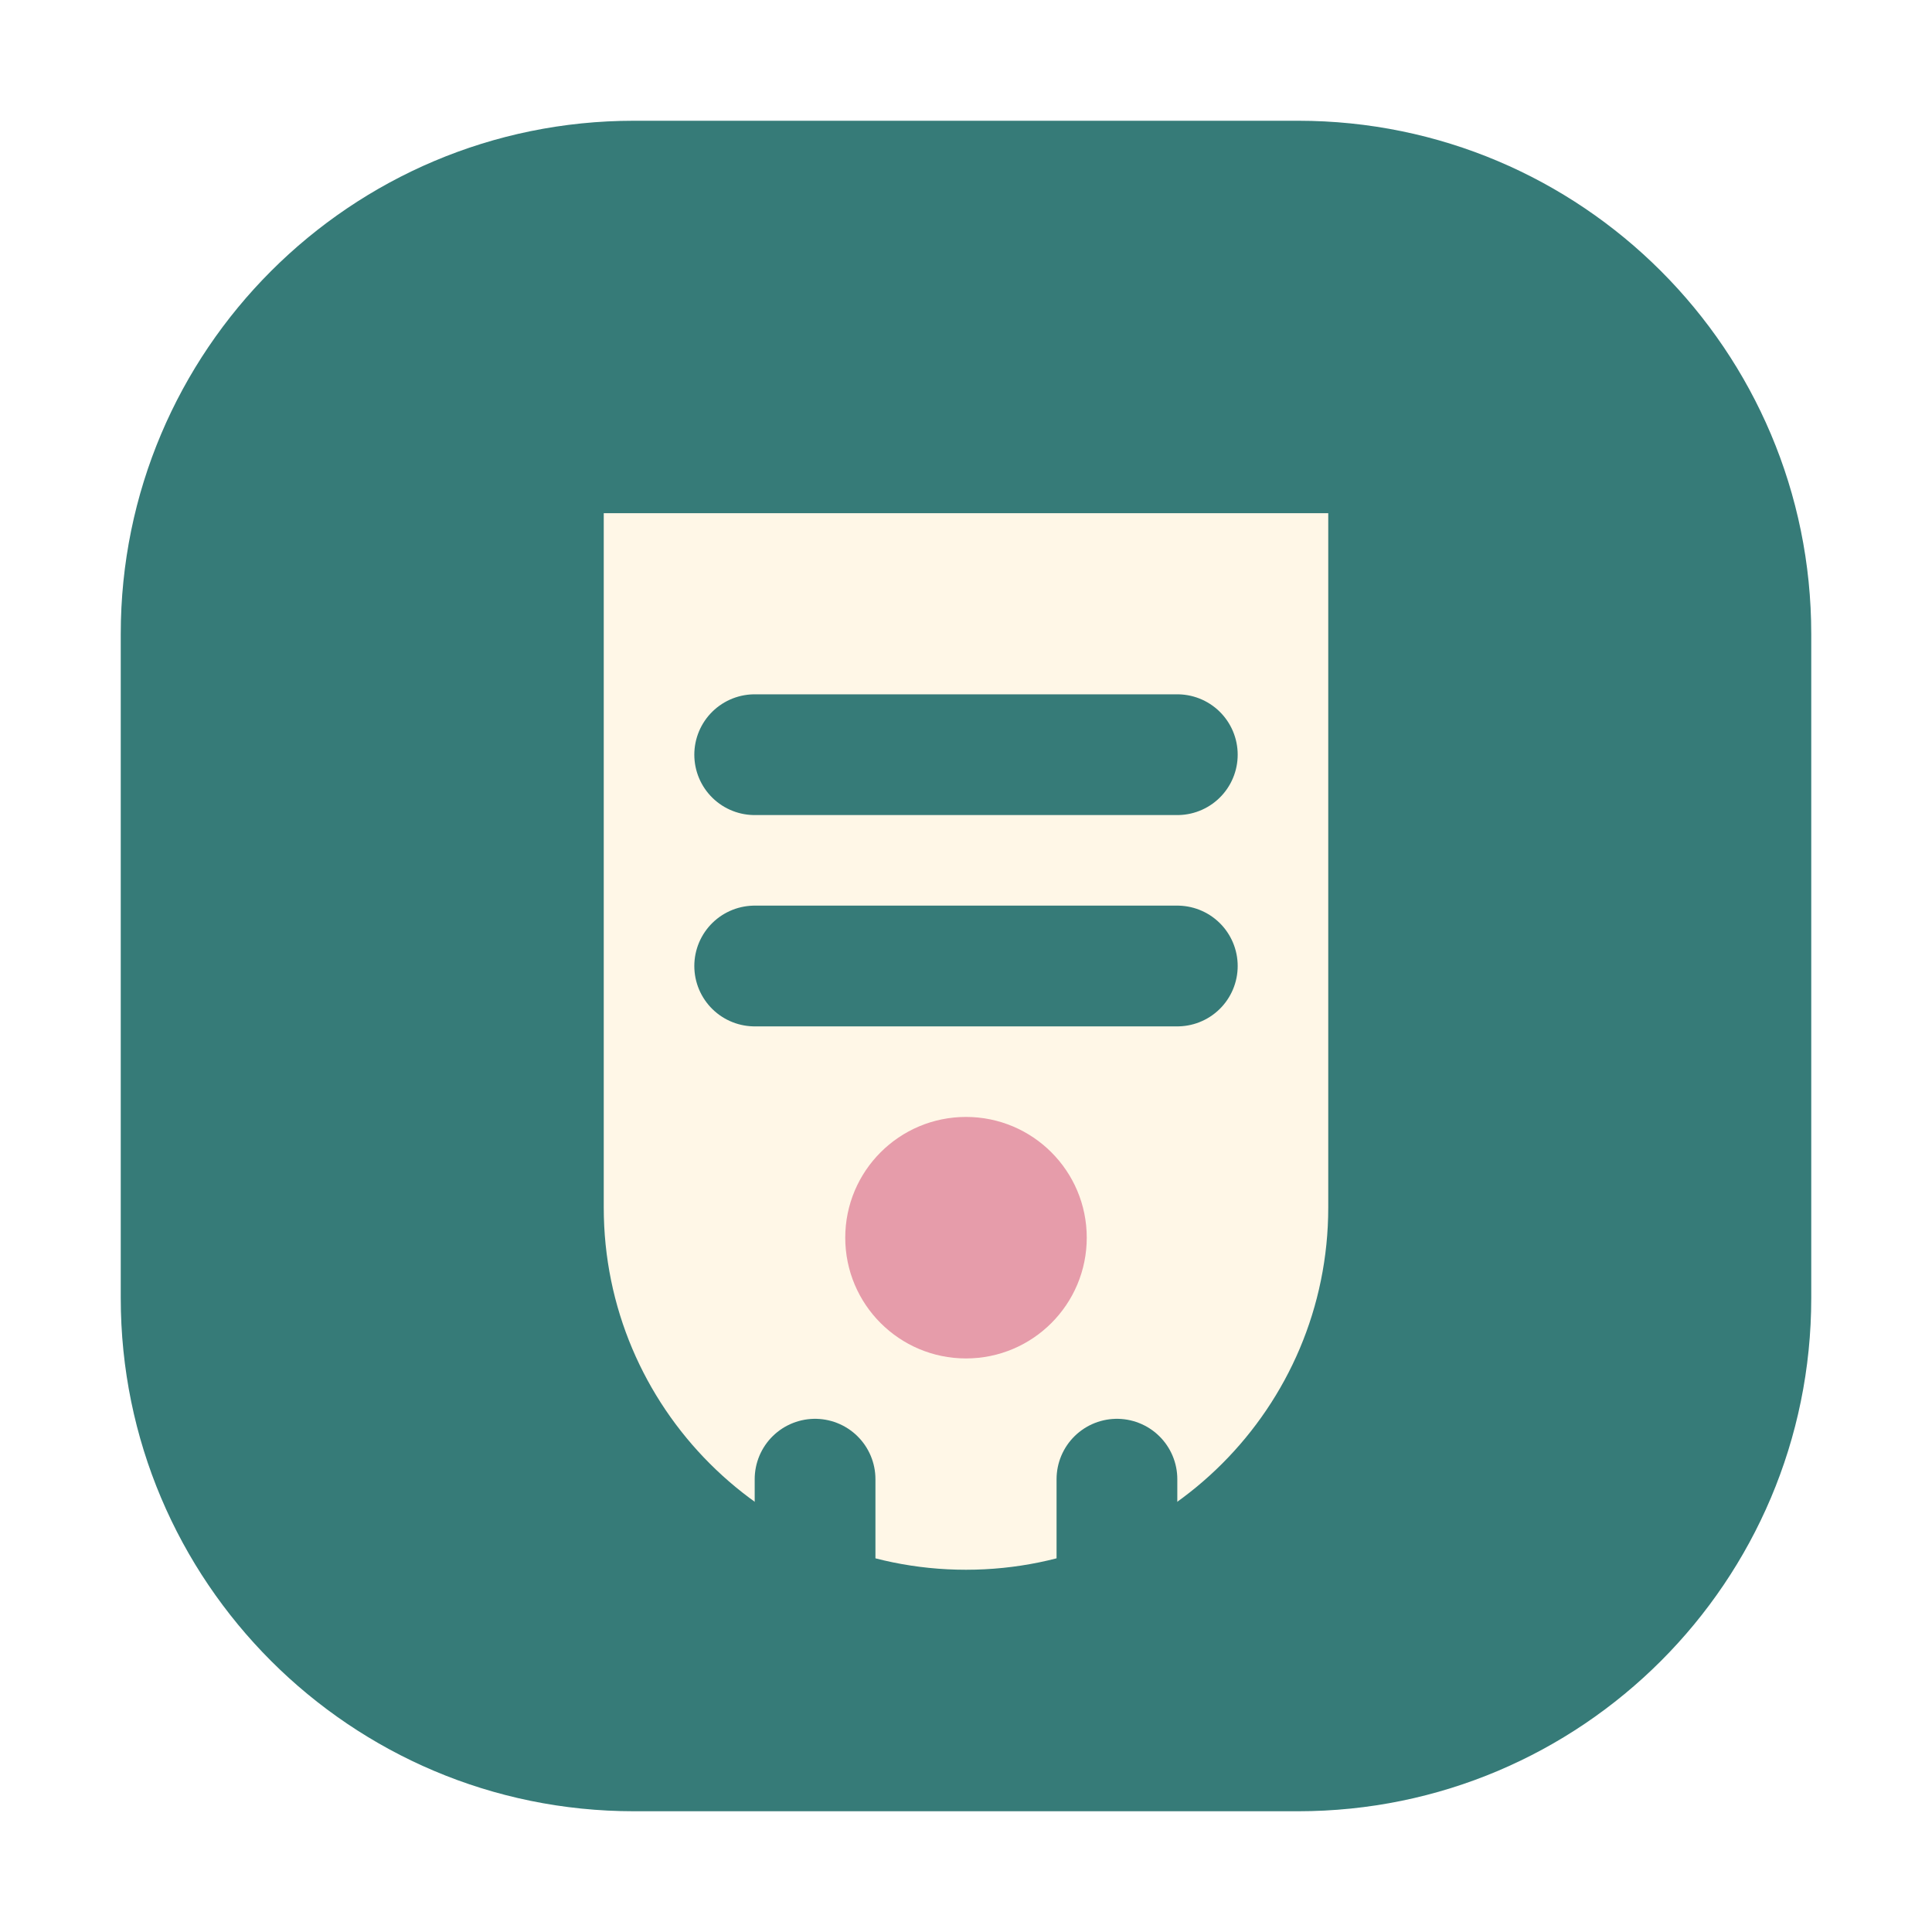
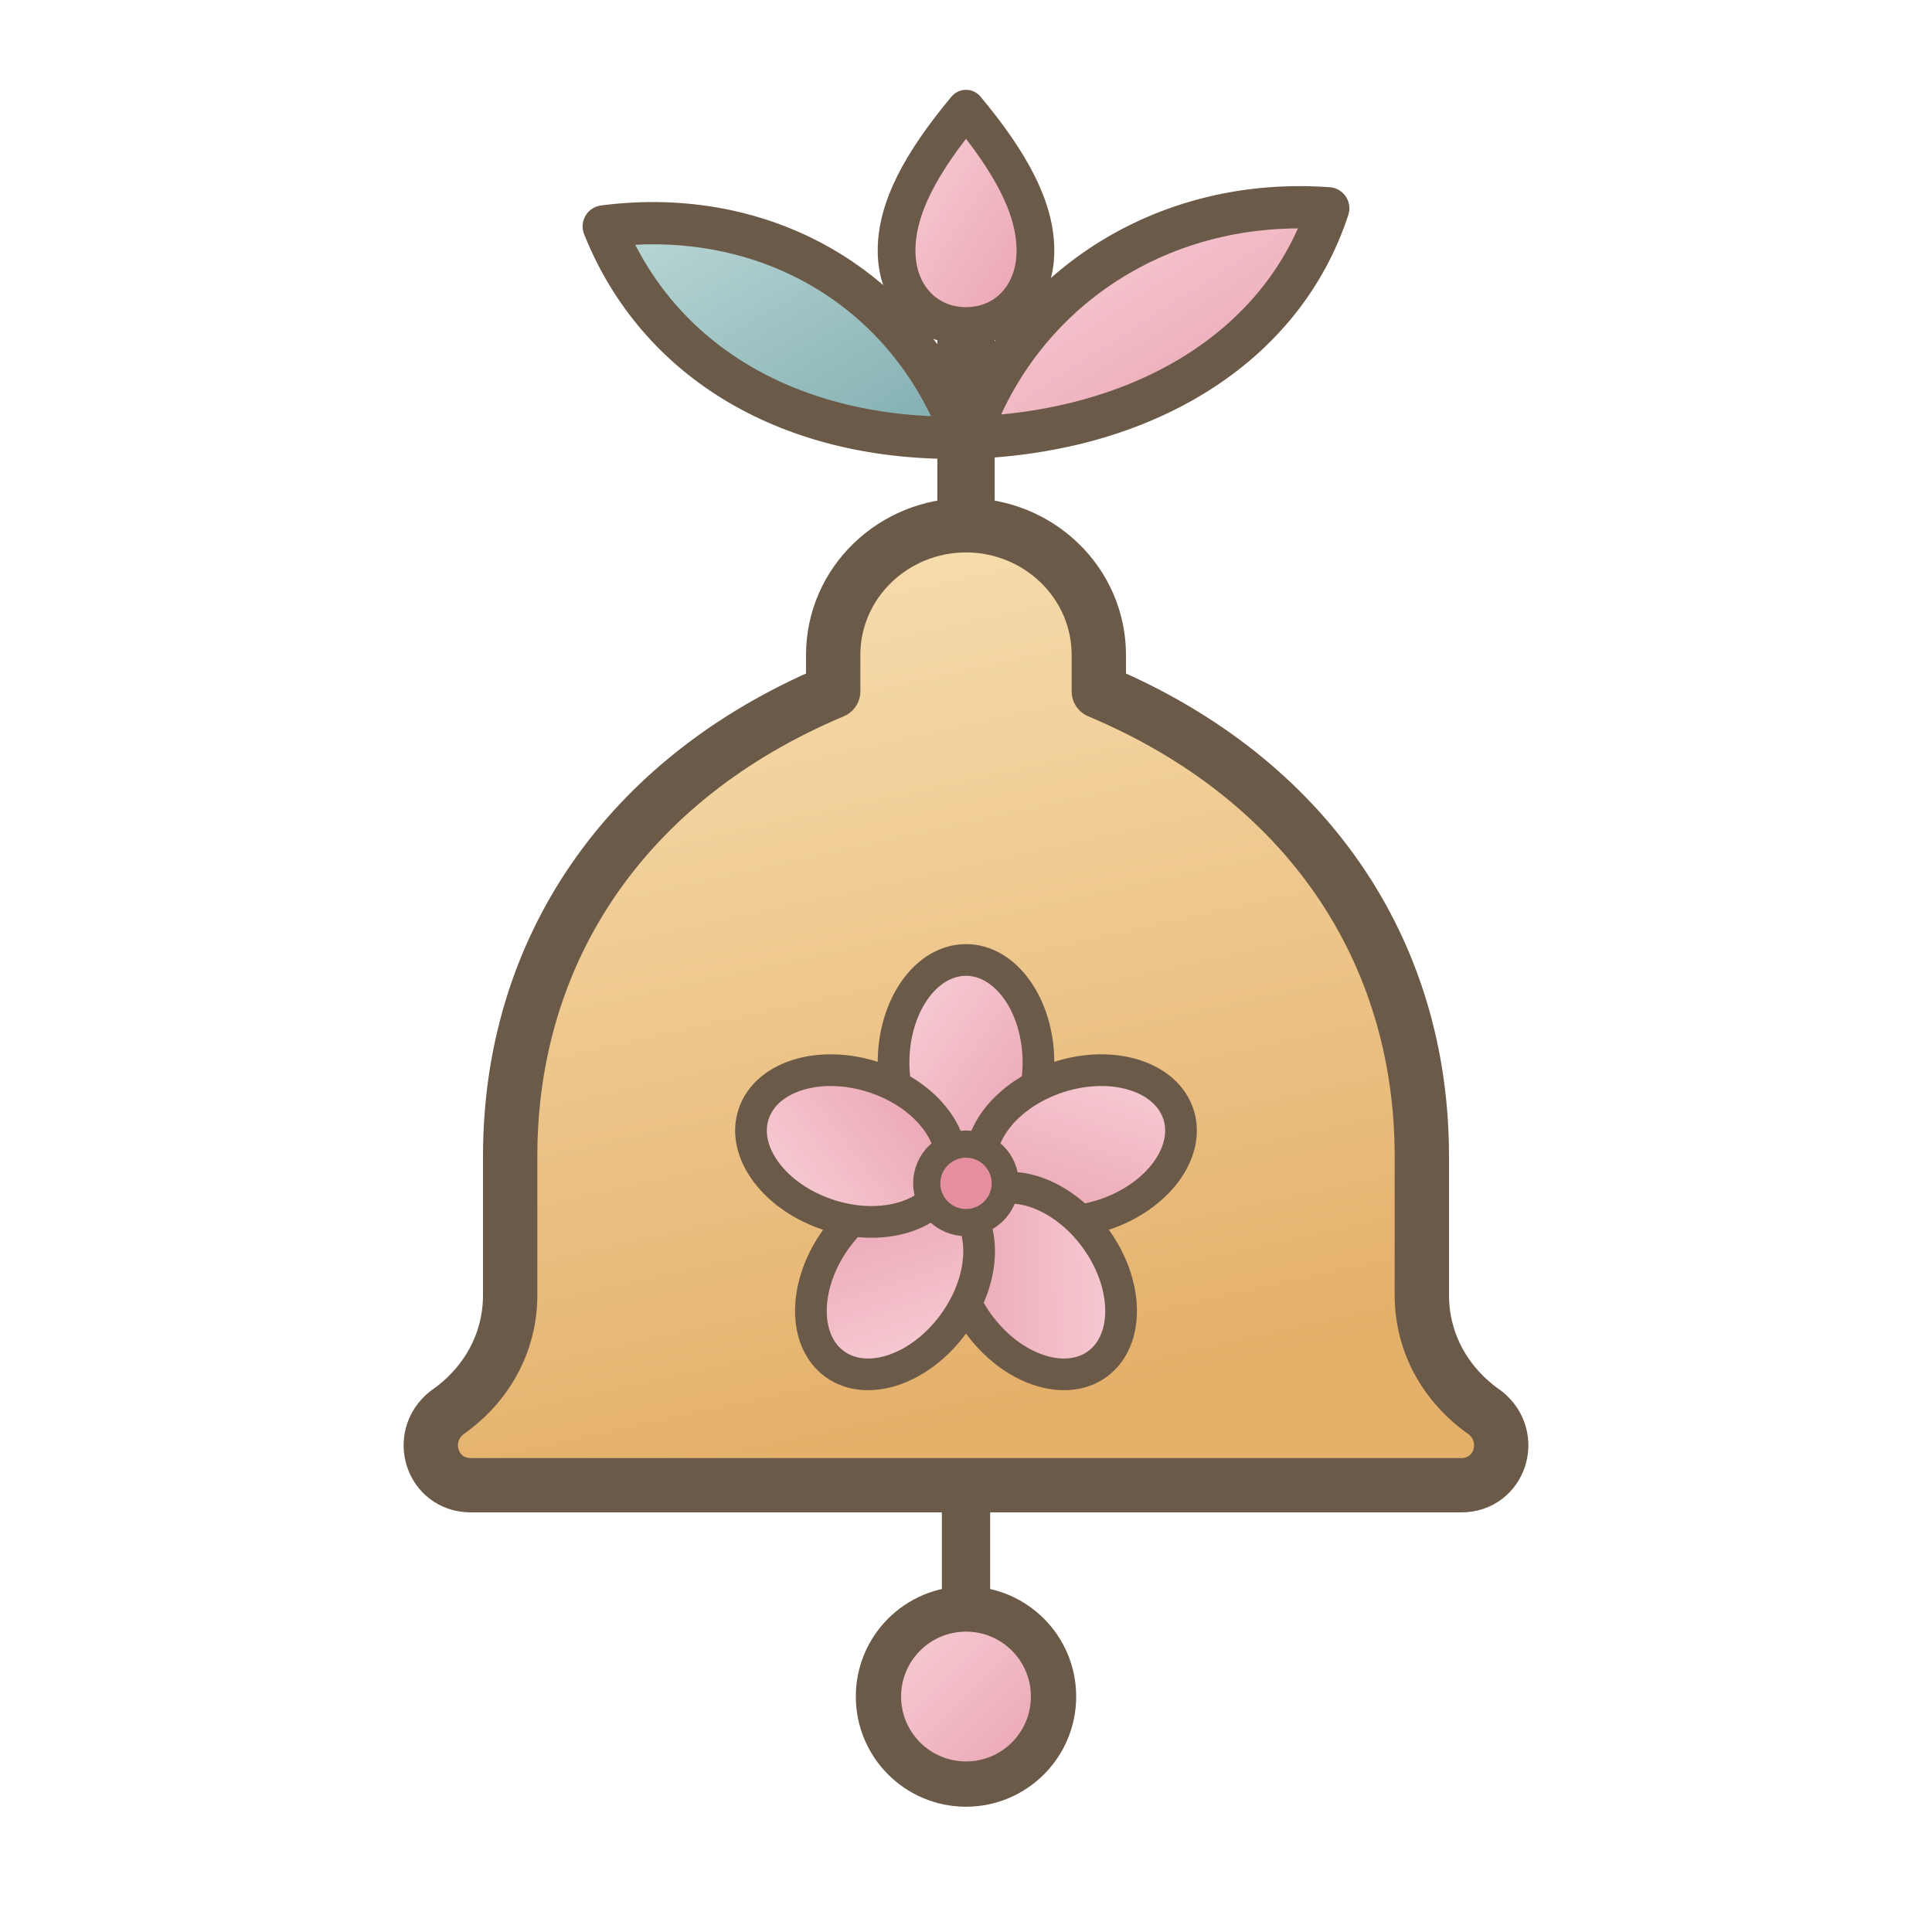
- <svg xmlns="http://www.w3.org/2000/svg" viewBox="0 0 64 64">
-   <rect x="4" y="4" width="56" height="56" rx="17" fill="#367b78" />
-   <path d="M20 17h24v23a12 12 0 0 1-24 0Z" fill="#fff7e7" />
-   <path d="M25 25h14M25 32h14M27 49v5m10-5v5" fill="none" stroke="#367b78" stroke-width="4" stroke-linecap="round" />
-   <circle cx="32" cy="41" r="4" fill="#e69caa" />
+ <svg xmlns="http://www.w3.org/2000/svg" width="64" height="64" viewBox="0 0 64 64" role="img" aria-label="铃芽：铃身樱花、双色新芽与花苞">
+   <defs>
+     <linearGradient id="rinGold" x1="0" y1="0" x2=".25" y2="1">
+       <stop offset="0" stop-color="#f9e2b6" />
+       <stop offset="1" stop-color="#e4b06a" />
+     </linearGradient>
+     <linearGradient id="rinPink" x1="0" y1="0" x2="1" y2="1">
+       <stop offset="0" stop-color="#f9d2d9" />
+       <stop offset="1" stop-color="#e9a0b0" />
+     </linearGradient>
+     <linearGradient id="rinTeal" x1="0" y1="0" x2="1" y2="1">
+       <stop offset="0" stop-color="#bcd8d6" />
+       <stop offset="1" stop-color="#7fadb0" />
+     </linearGradient>
+   </defs>
+   <path d="M32 10.6v8.2" stroke="#6b5a48" stroke-width="1.9" stroke-linecap="round" />
+   <path d="M31.9 14.5C26.2 14.6 21.8 12 20 7.5c5.4-.7 10.1 2.1 11.9 7z" fill="url(#rinTeal)" stroke="#6b5a48" stroke-width="1.4" stroke-linejoin="round" />
+   <path d="M32.1 14.5C37.9 14.3 42.5 11.5 44 6.9c-5.5-.4-10.2 2.7-11.9 7.6z" fill="url(#rinPink)" stroke="#6b5a48" stroke-width="1.4" stroke-linejoin="round" />
+   <path d="M32 3.6c1.5 1.8 2.3 3.3 2.3 4.7 0 1.5-1 2.5-2.3 2.5s-2.3-1-2.3-2.5c0-1.4.8-2.9 2.3-4.7z" fill="url(#rinPink)" stroke="#6b5a48" stroke-width="1.25" stroke-linejoin="round" />
+   <path d="M32 47.8v8" stroke="#6b5a48" stroke-width="1.6" stroke-linecap="round" />
+   <path d="M32 17.4c-2.4 0-4.4 1.9-4.4 4.3v1.2c-6.9 2.9-10.7 8.6-10.7 15.4v4.6c0 1.6-.8 3-2.1 3.9-1 .8-.5 2.4.8 2.4h32.8c1.3 0 1.8-1.6.8-2.4-1.3-.9-2.1-2.3-2.1-3.9v-4.6c0-6.8-3.8-12.5-10.7-15.4v-1.2c0-2.4-2-4.3-4.4-4.3z" fill="url(#rinGold)" stroke="#6b5a48" stroke-width="1.8" stroke-linejoin="round" />
+   <g transform="translate(32,39.2)">
+     <g fill="url(#rinPink)" stroke="#6b5a48" stroke-width="1.05">
+       <ellipse cx="0" cy="-4" rx="2.4" ry="3.4" />
+       <ellipse cx="0" cy="-4" rx="2.4" ry="3.4" transform="rotate(72)" />
+       <ellipse cx="0" cy="-4" rx="2.4" ry="3.4" transform="rotate(144)" />
+       <ellipse cx="0" cy="-4" rx="2.4" ry="3.4" transform="rotate(216)" />
+       <ellipse cx="0" cy="-4" rx="2.4" ry="3.4" transform="rotate(288)" />
+     </g>
+     <circle r="1.3" fill="#e58fa0" stroke="#6b5a48" stroke-width=".9" />
+   </g>
+   <circle cx="32" cy="56.2" r="2.9" fill="url(#rinPink)" stroke="#6b5a48" stroke-width="1.5" />
</svg>
